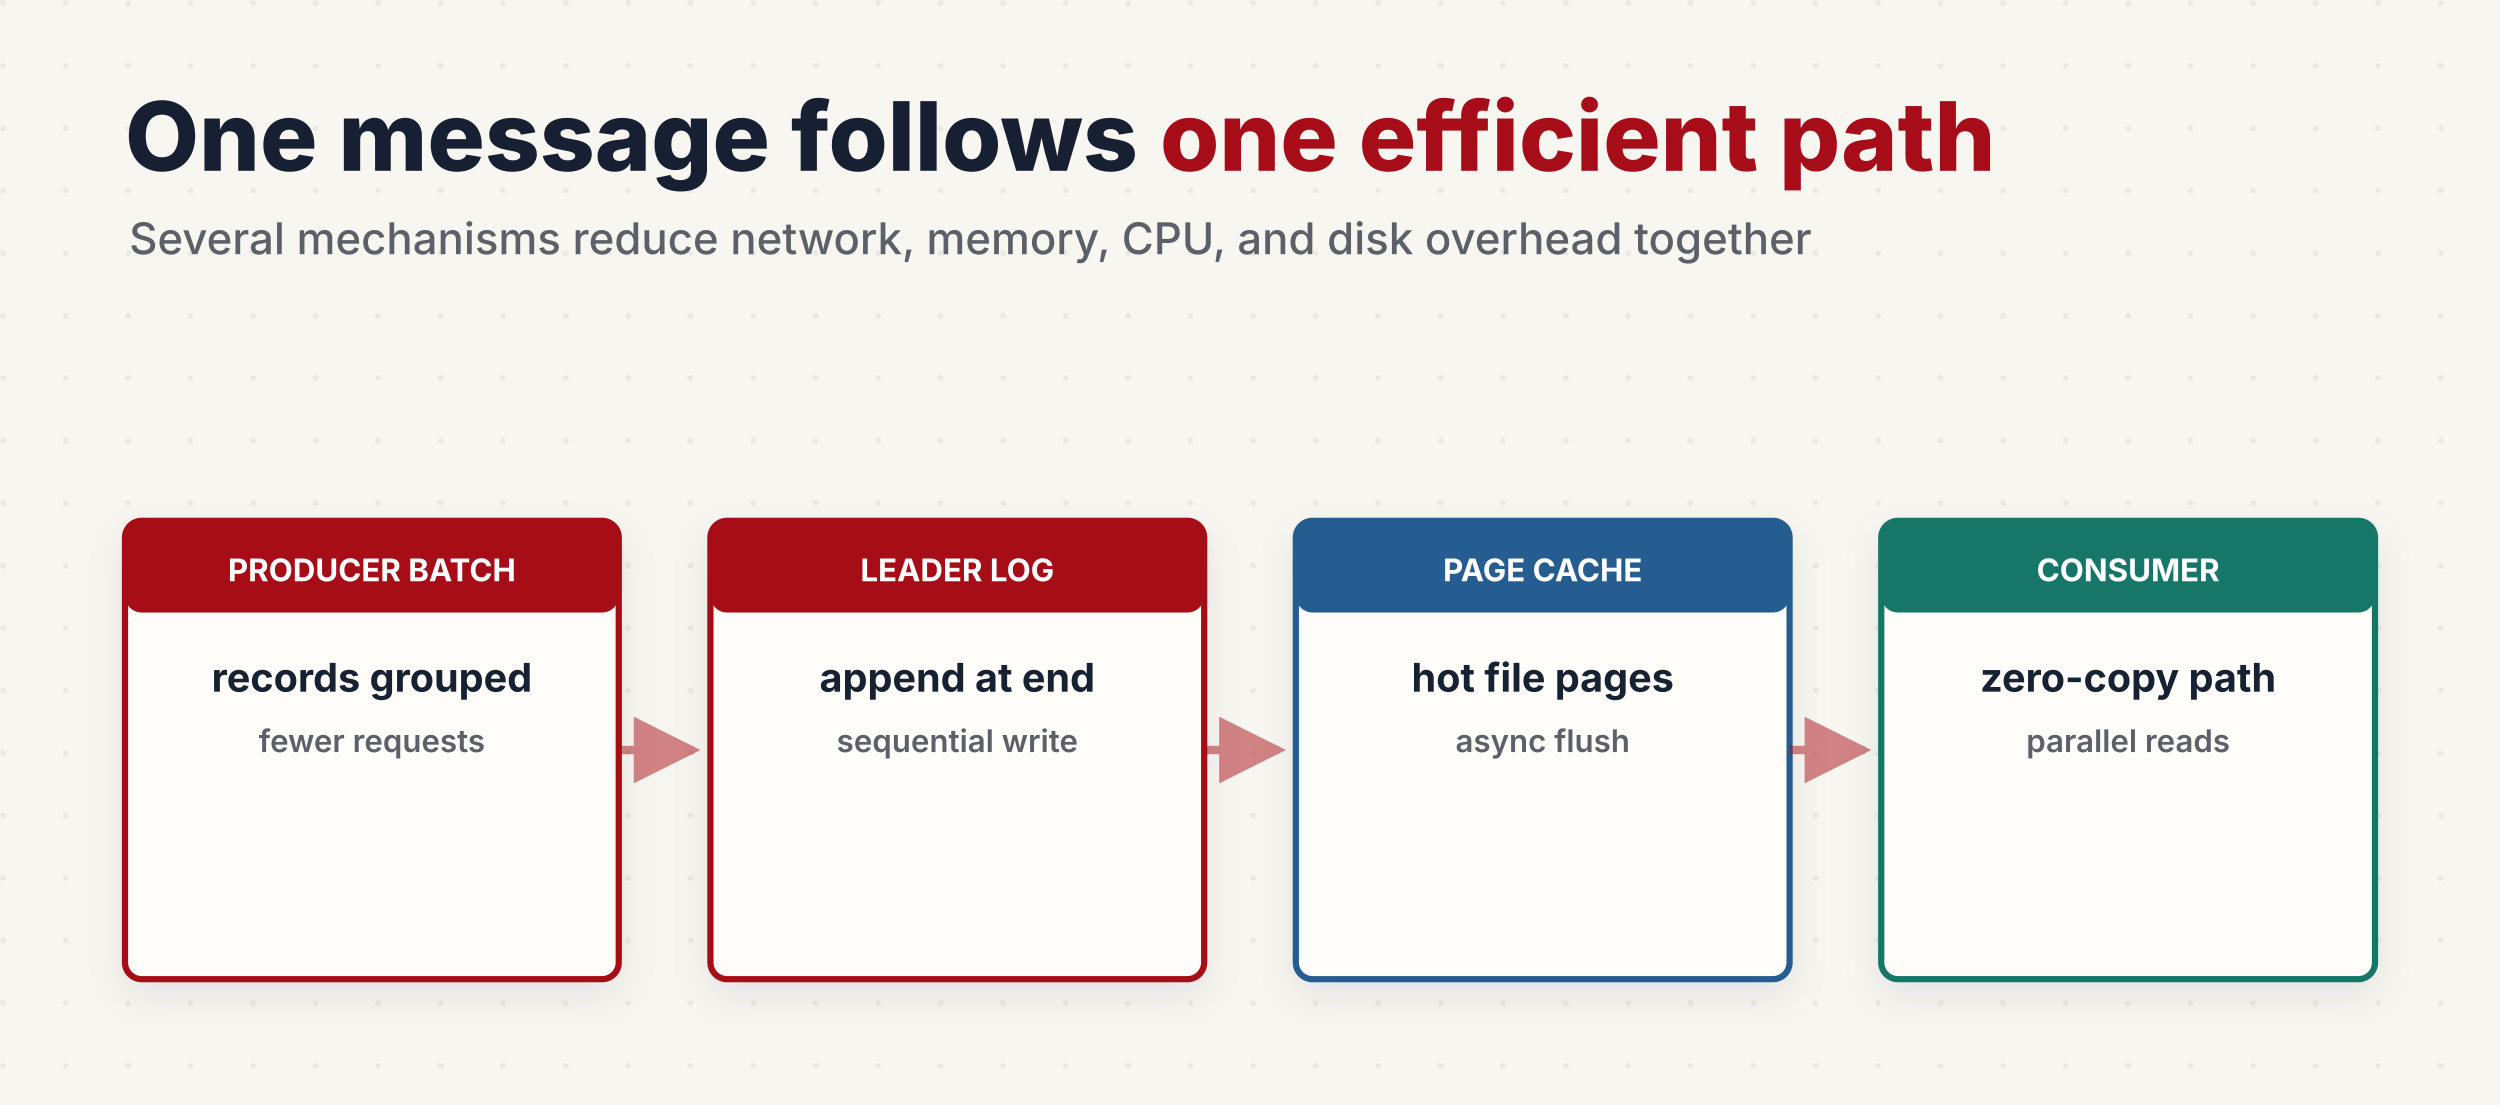
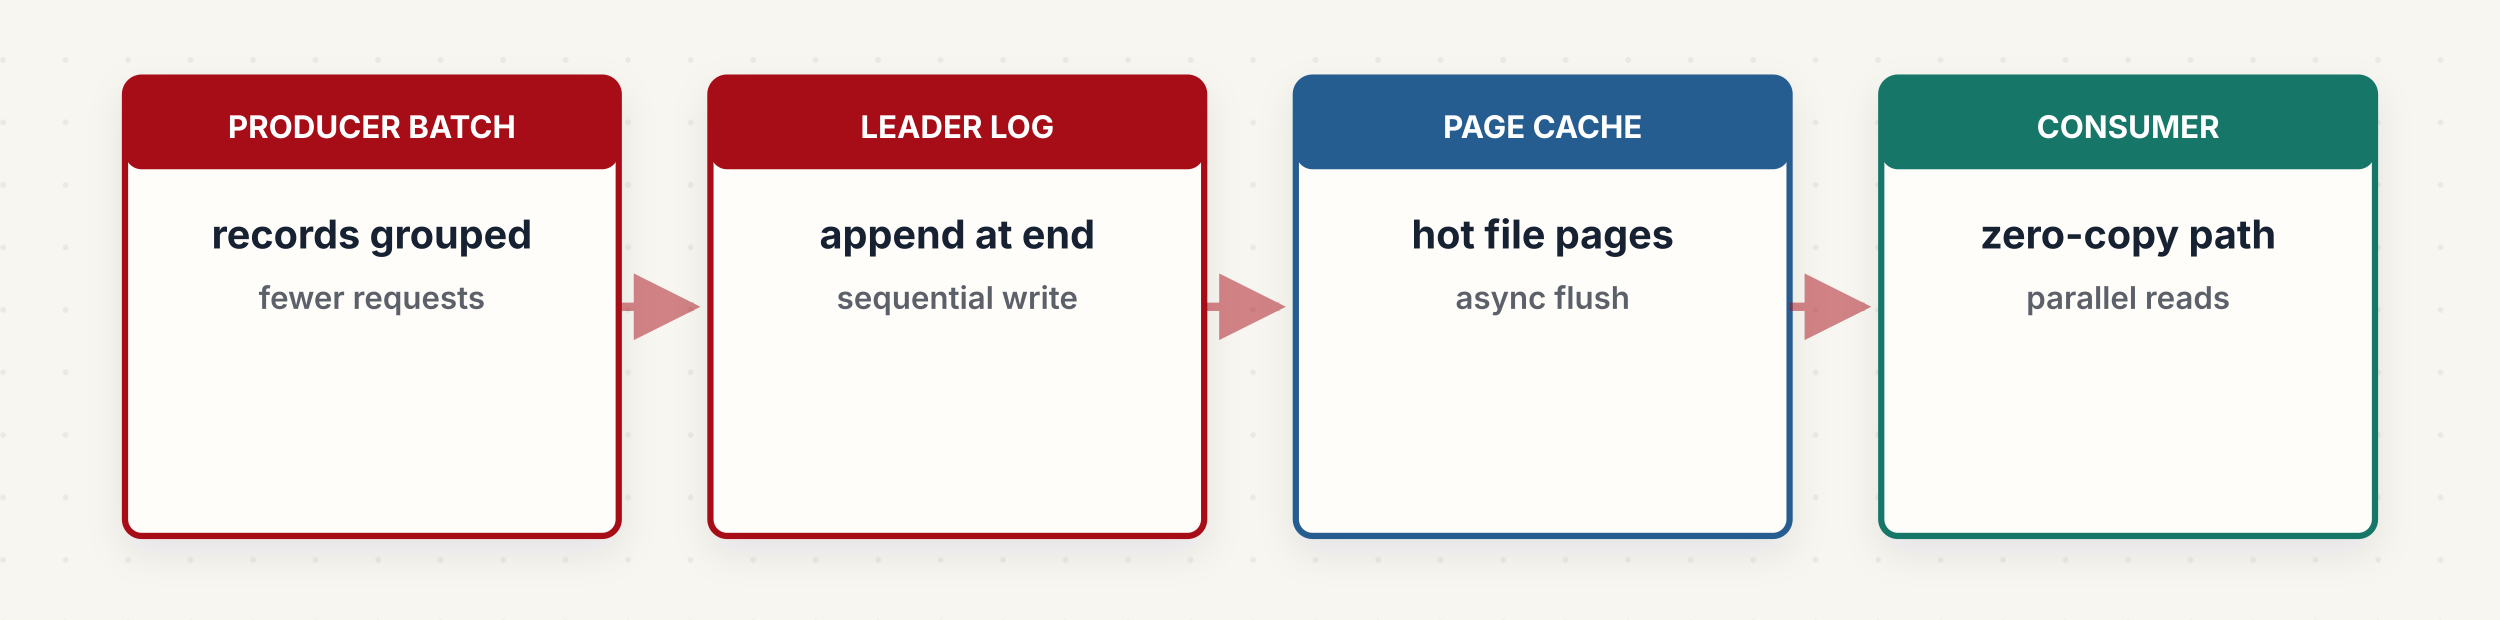
- <svg xmlns="http://www.w3.org/2000/svg" width="960" height="424" viewBox="0 0 1200 530" role="img" aria-labelledby="title desc">
+ <svg xmlns="http://www.w3.org/2000/svg" width="960" height="238" viewBox="0 213 1200 297" role="img" aria-labelledby="title desc">
  <defs>
    <pattern id="grid" width="30" height="30" patternUnits="userSpaceOnUse">
      <circle cx="1.5" cy="1.5" r="1.4" fill="#d9d6cf" opacity=".42" />
    </pattern>
    <filter id="shadow" x="-20%" y="-20%" width="140%" height="140%">
      <feDropShadow dx="0" dy="7" stdDeviation="9" flood-color="#172033" flood-opacity=".08" />
    </filter>
    <marker id="arrow" viewBox="0 0 10 10" refX="9" refY="5" markerWidth="8" markerHeight="8" orient="auto">
      <path d="M0 0 10 5 0 10Z" fill="#a70d18" />
    </marker>
    <marker id="arrowBlue" viewBox="0 0 10 10" refX="9" refY="5" markerWidth="8" markerHeight="8" orient="auto">
      <path d="M0 0 10 5 0 10Z" fill="#275d91" />
    </marker>
    <marker id="arrowGreen" viewBox="0 0 10 10" refX="9" refY="5" markerWidth="8" markerHeight="8" orient="auto">
      <path d="M0 0 10 5 0 10Z" fill="#187769" />
    </marker>
  </defs>
  <rect width="1200" height="700" fill="#f8f6f1" />
  <rect width="1200" height="700" fill="url(#grid)" />
  <g font-family="Inter,ui-sans-serif,system-ui,-apple-system,'Segoe UI',sans-serif">
-     <text x="60" y="82" text-anchor="start" fill="#172033" font-size="46" font-weight="760">One message follows </text>
-     <text x="556.8" y="82" text-anchor="start" fill="#a70d18" font-size="46" font-weight="760">one efficient path</text>
-     <text x="62" y="122" text-anchor="start" fill="#5c6069" font-size="21" font-weight="500">Several mechanisms reduce network, memory, CPU, and disk overhead together</text>
    <g filter="url(#shadow)">
      <rect x="60" y="250" width="237" height="220" rx="8" fill="#fffdfa" stroke="#a70d18" stroke-width="3" />
      <rect x="60" y="250" width="237" height="44" rx="8" fill="#a70d18" />
      <text x="178.5" y="279" text-anchor="middle" fill="#fff" font-size="15" font-weight="750">PRODUCER BATCH</text>
      <text x="178.5" y="332" text-anchor="middle" fill="#172033" font-size="19" font-weight="720">records grouped</text>
      <text x="178.5" y="361" text-anchor="middle" fill="#5c6069" font-size="15" font-weight="600">fewer requests</text>
    </g>
    <line x1="297" y1="360" x2="333" y2="360" stroke="#a70d18" stroke-width="4" opacity="0.5" marker-end="url(#arrow)" />
    <g filter="url(#shadow)">
      <rect x="341" y="250" width="237" height="220" rx="8" fill="#fffdfa" stroke="#a70d18" stroke-width="3" />
      <rect x="341" y="250" width="237" height="44" rx="8" fill="#a70d18" />
      <text x="459.5" y="279" text-anchor="middle" fill="#fff" font-size="15" font-weight="750">LEADER LOG</text>
      <text x="459.5" y="332" text-anchor="middle" fill="#172033" font-size="19" font-weight="720">append at end</text>
      <text x="459.5" y="361" text-anchor="middle" fill="#5c6069" font-size="15" font-weight="600">sequential write</text>
    </g>
    <line x1="578" y1="360" x2="614" y2="360" stroke="#a70d18" stroke-width="4" opacity="0.5" marker-end="url(#arrow)" />
    <g filter="url(#shadow)">
      <rect x="622" y="250" width="237" height="220" rx="8" fill="#fffdfa" stroke="#275d91" stroke-width="3" />
      <rect x="622" y="250" width="237" height="44" rx="8" fill="#275d91" />
      <text x="740.5" y="279" text-anchor="middle" fill="#fff" font-size="15" font-weight="750">PAGE CACHE</text>
      <text x="740.5" y="332" text-anchor="middle" fill="#172033" font-size="19" font-weight="720">hot file pages</text>
      <text x="740.5" y="361" text-anchor="middle" fill="#5c6069" font-size="15" font-weight="600">async flush</text>
    </g>
    <line x1="859" y1="360" x2="895" y2="360" stroke="#a70d18" stroke-width="4" opacity="0.5" marker-end="url(#arrow)" />
    <g filter="url(#shadow)">
      <rect x="903" y="250" width="237" height="220" rx="8" fill="#fffdfa" stroke="#187769" stroke-width="3" />
      <rect x="903" y="250" width="237" height="44" rx="8" fill="#187769" />
      <text x="1021.5" y="279" text-anchor="middle" fill="#fff" font-size="15" font-weight="750">CONSUMER</text>
      <text x="1021.5" y="332" text-anchor="middle" fill="#172033" font-size="19" font-weight="720">zero-copy path</text>
      <text x="1021.5" y="361" text-anchor="middle" fill="#5c6069" font-size="15" font-weight="600">parallel reads</text>
    </g>
  </g>
</svg>
